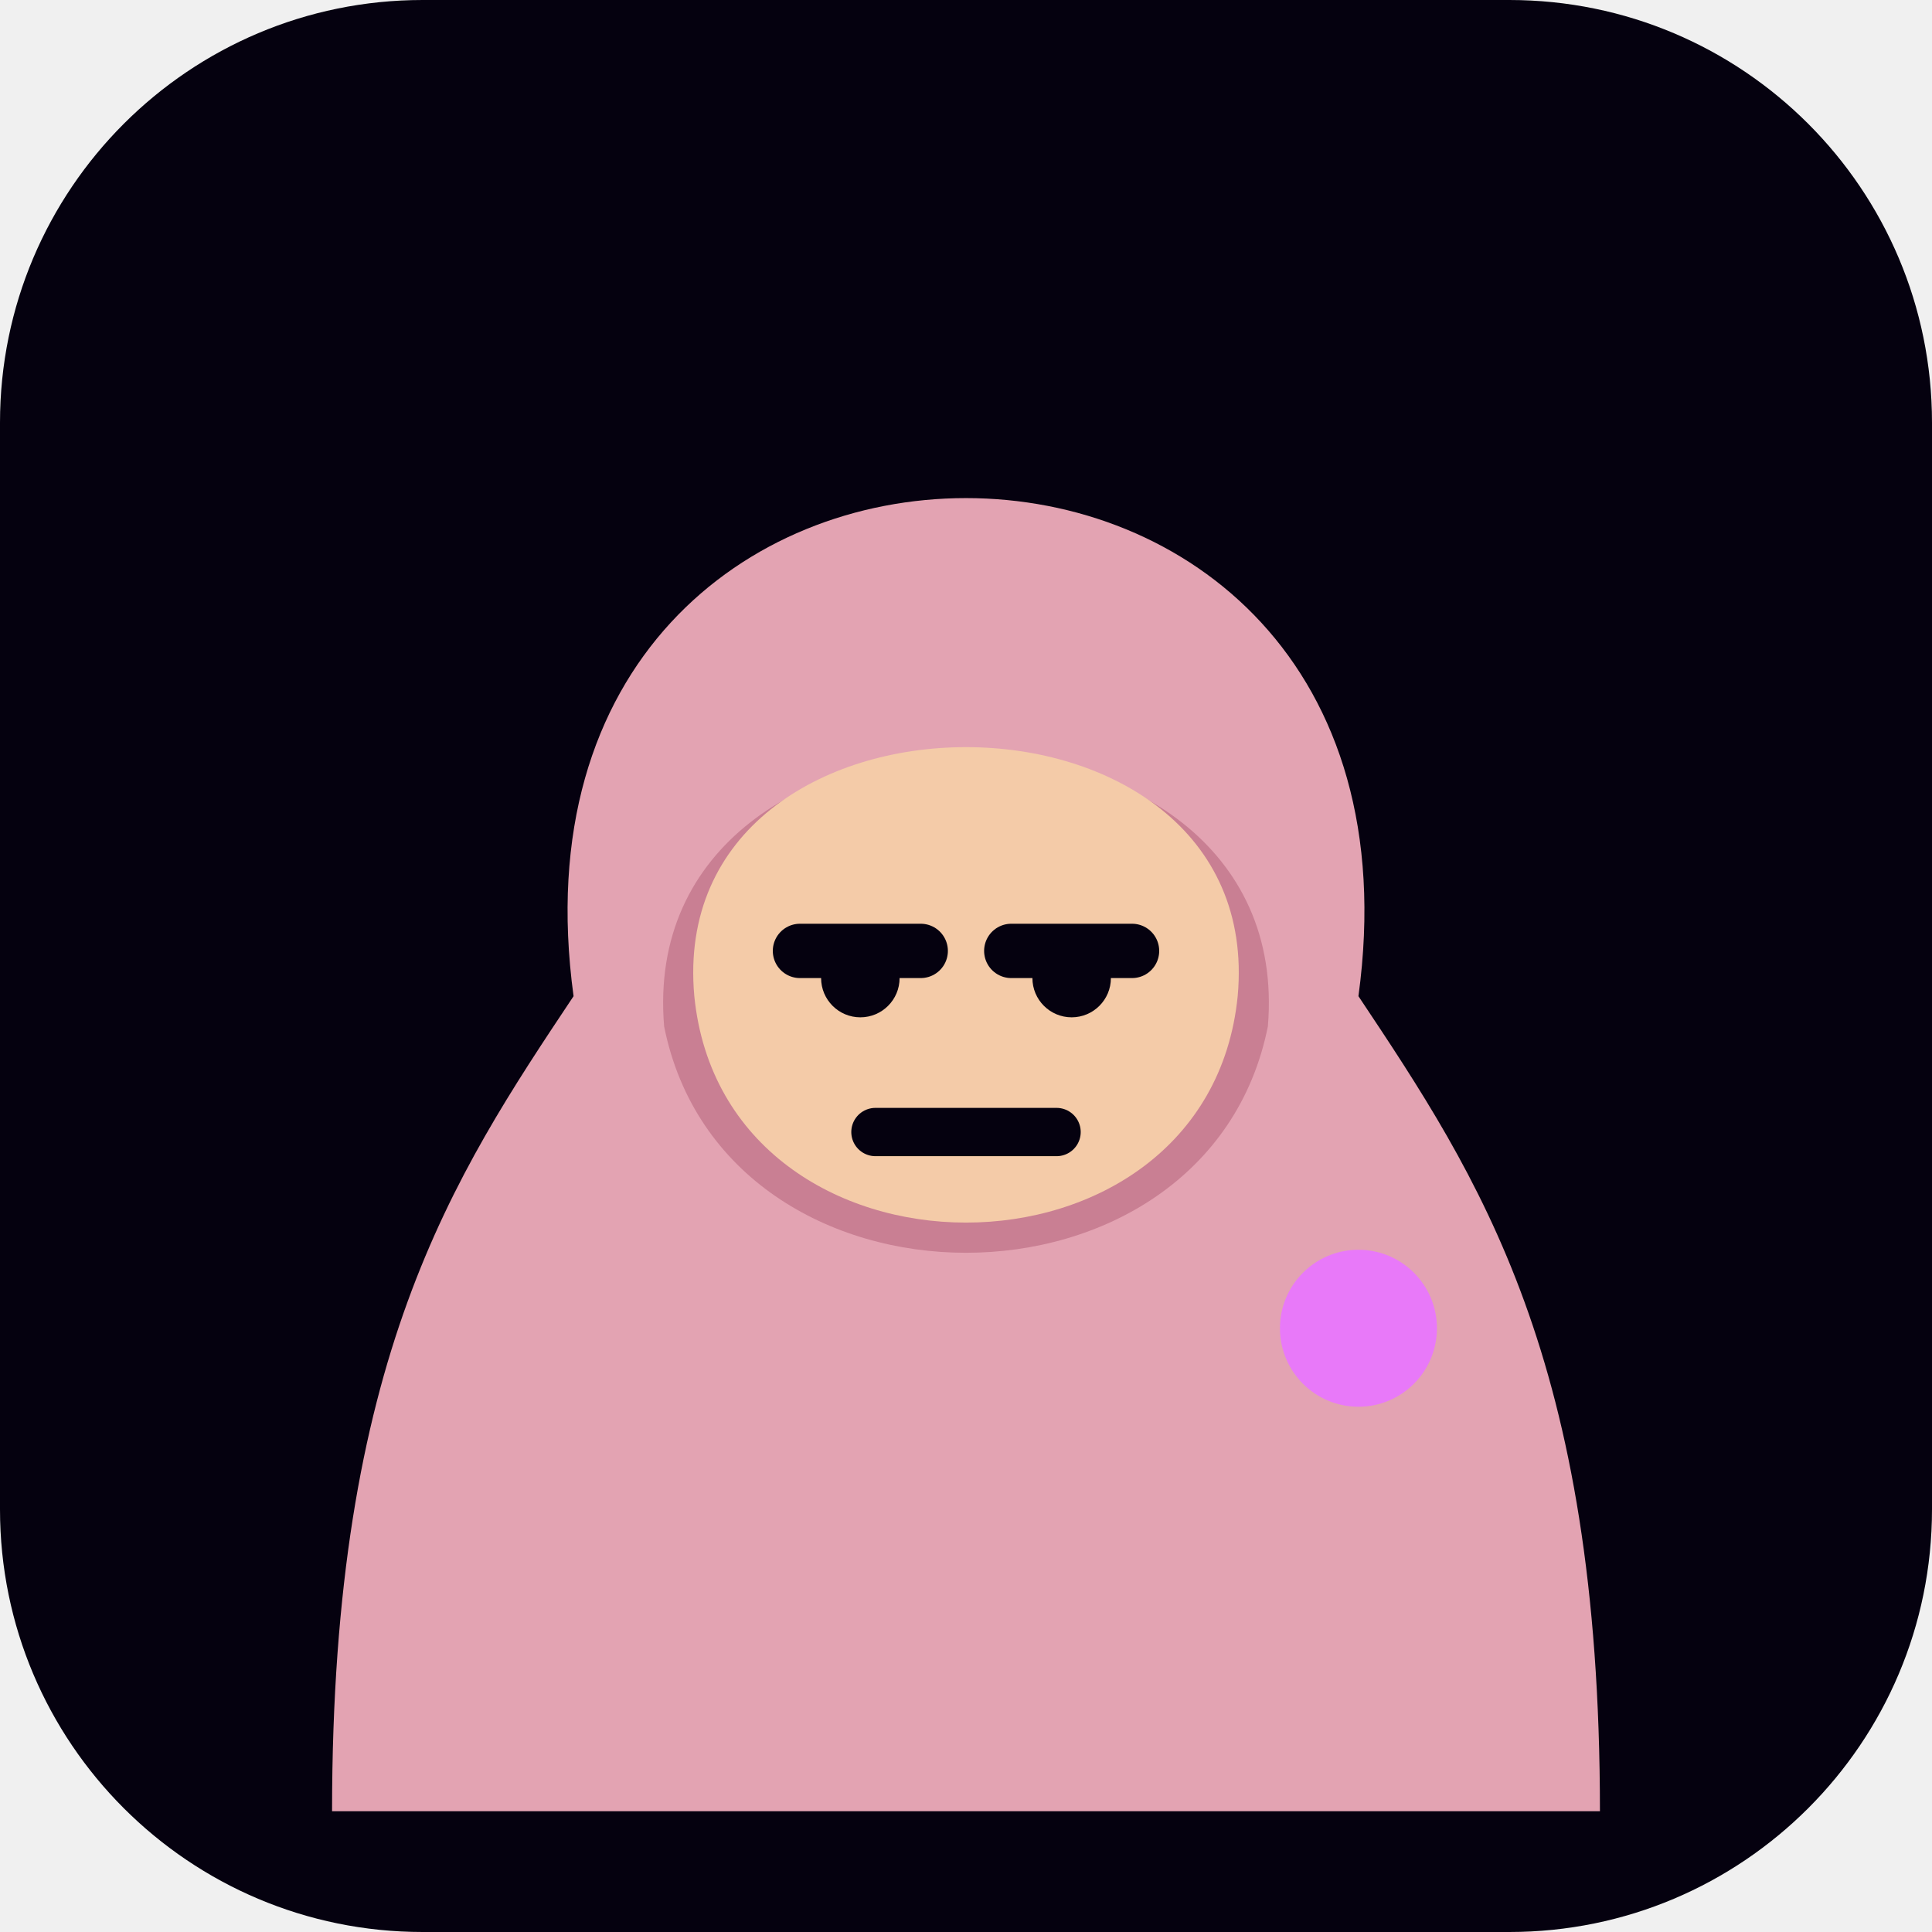
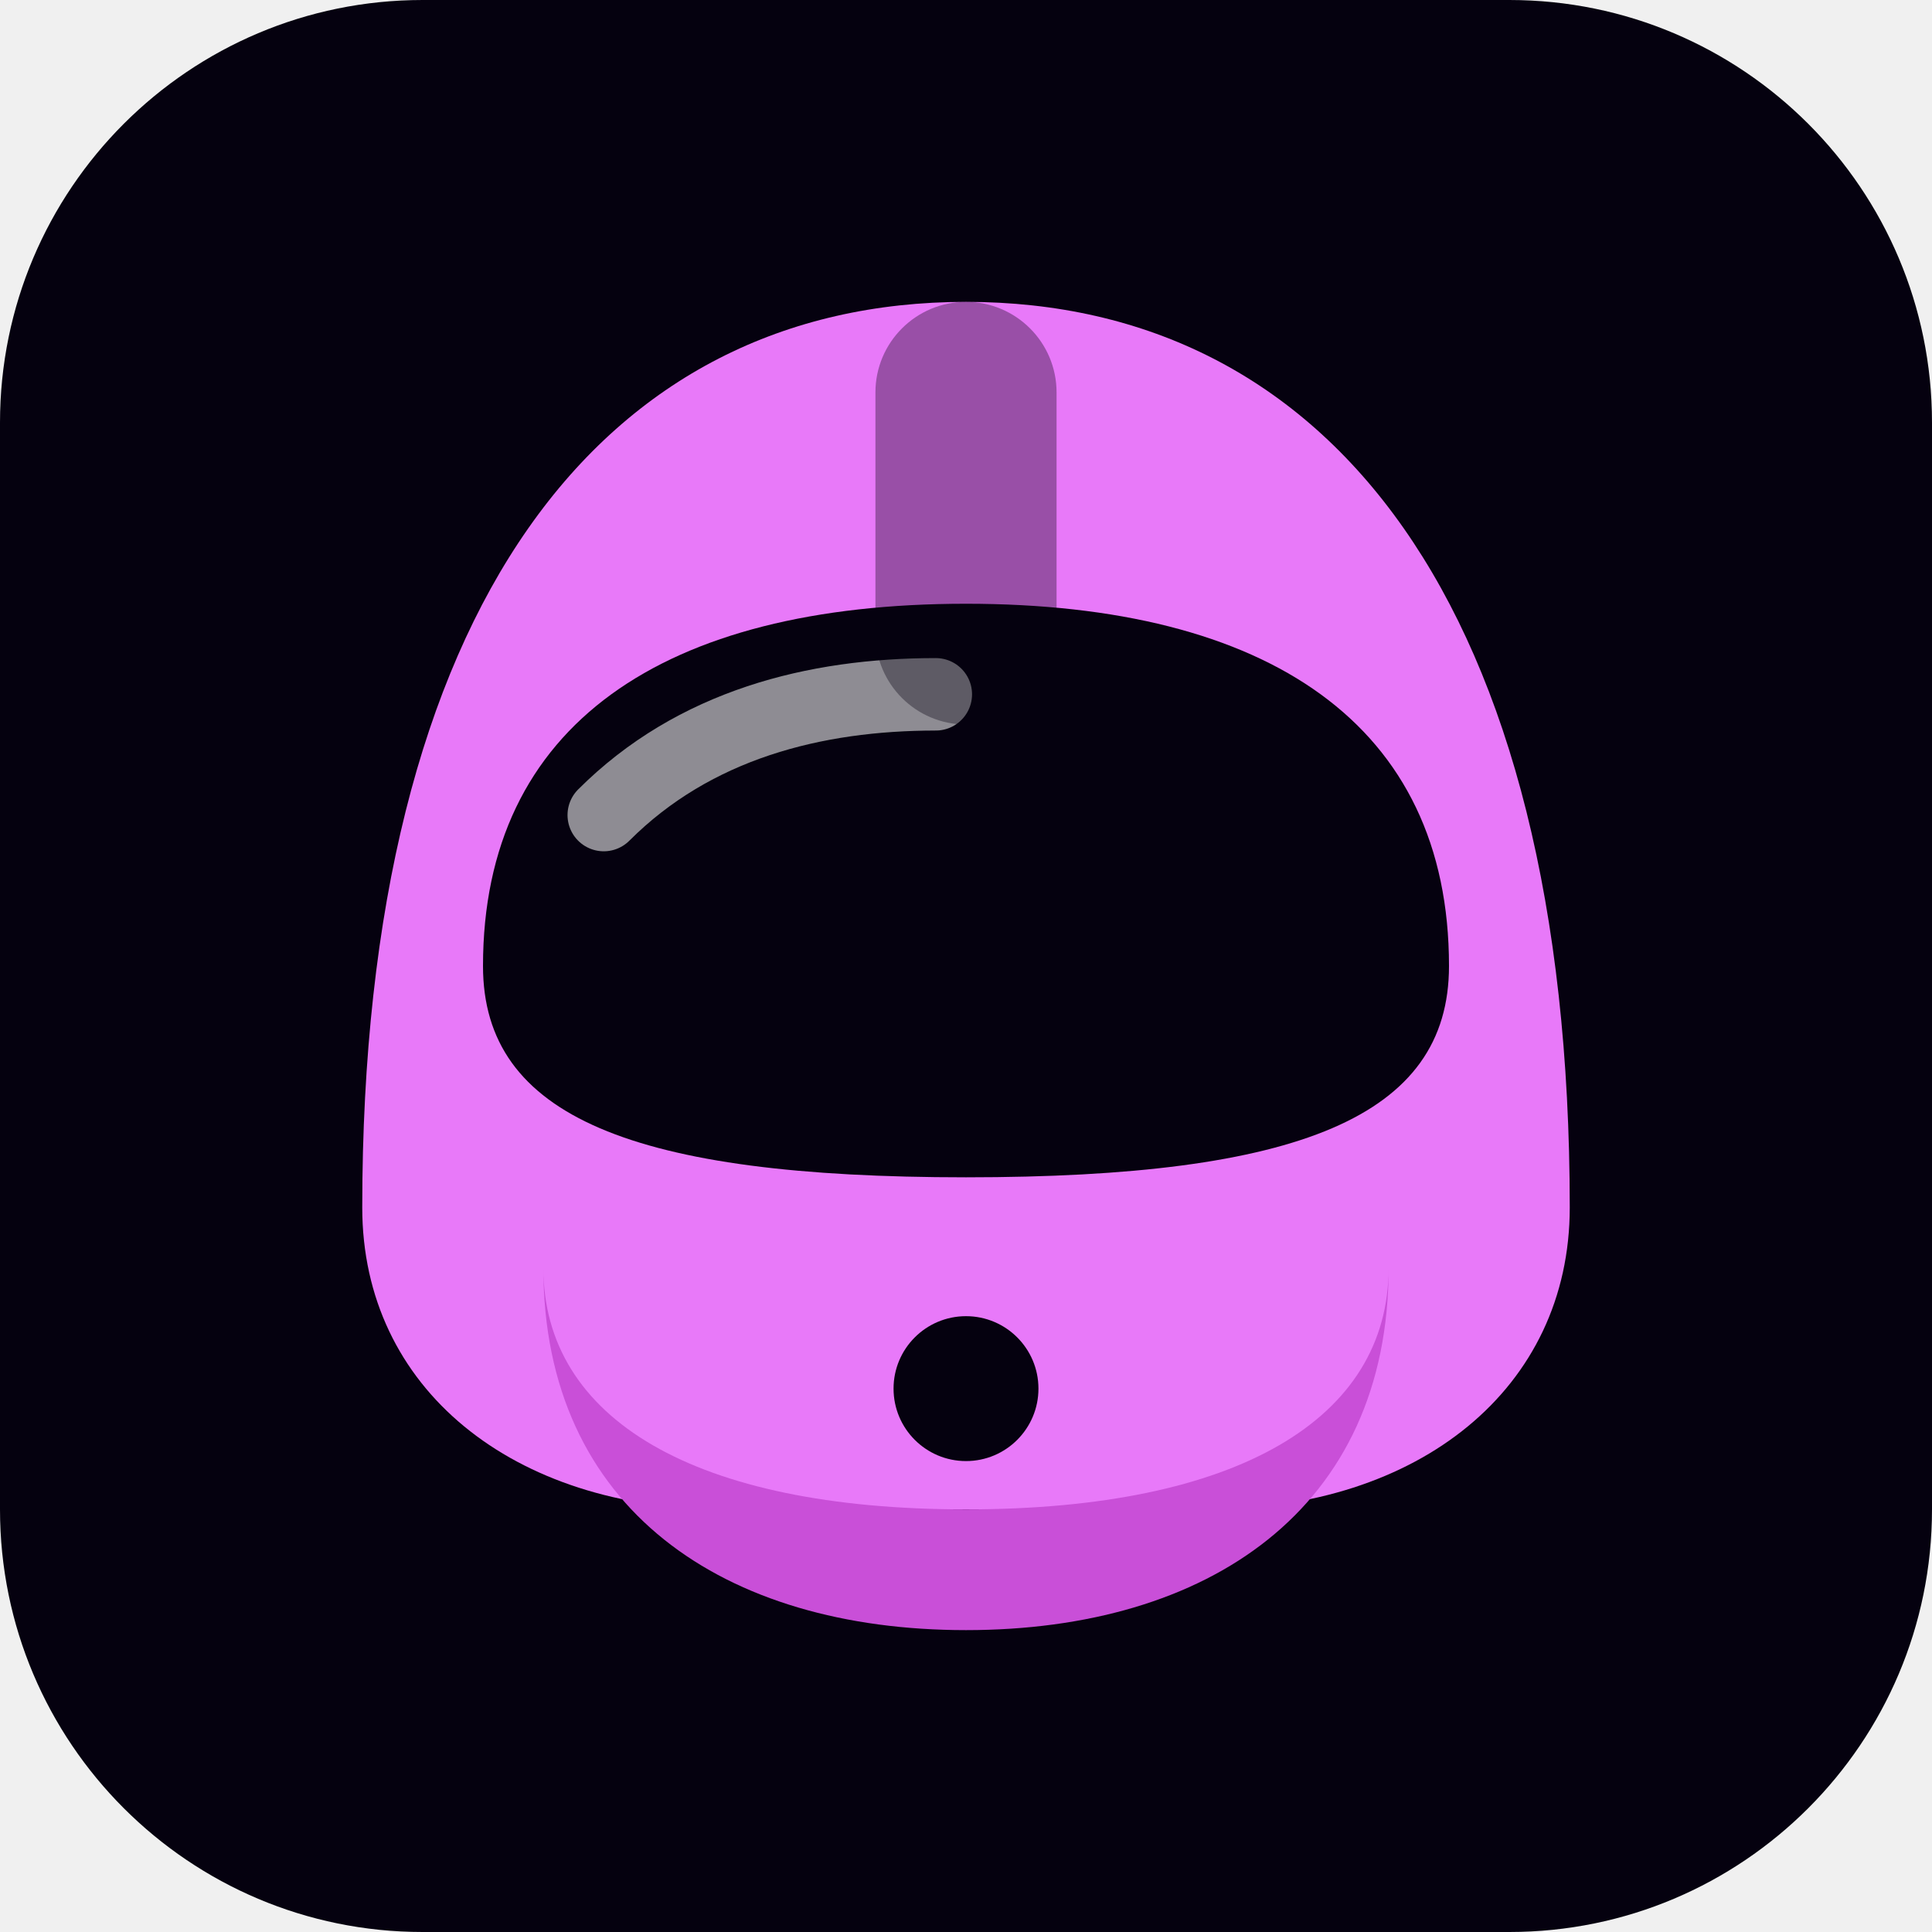
<svg xmlns="http://www.w3.org/2000/svg" viewBox="0 0 64 64" width="64" height="64">
  <rect width="64" height="64" rx="14" fill="#05010f" />
-   <path d="M11 60C11 45 15 39 19 33C16 11 48 11 45 33C49 39 53 45 53 60Z" fill="#e3a3b2" />
-   <path d="M22 34C21 22 43 22 42 34C40 44 24 44 22 34Z" fill="#c97f93" />
-   <path d="M23 33C22 22 42 22 41 33C40 43 24 43 23 33Z" fill="#f4cba8" />
-   <path d="M26.5 31.5h4M33.5 31.5h4" stroke="#05010f" stroke-width="1.8" stroke-linecap="round" />
-   <circle cx="28.5" cy="32.4" r="1.3" fill="#05010f" />
-   <circle cx="35.5" cy="32.4" r="1.3" fill="#05010f" />
-   <path d="M29 37.5h6" stroke="#05010f" stroke-width="1.6" stroke-linecap="round" />
-   <circle cx="45" cy="44" r="2.6" fill="#e879f9" />
+   <path d="M12 40C12 20 20 10 32 10C44 10 52 20 52 40C52 46 47 50 40 50H24C17 50 12 46 12 40Z" fill="#e879f9" />
+   <path d="M18 42C18 50 24 54 32 54C40 54 46 50 46 42C46 47 41 50 32 50C23 50 18 47 18 42Z" fill="#c94fd8" />
+   <path d="M16 32C16 24 22 20 32 20C42 20 48 24 48 32C48 37 43 39 32 39C21 39 16 37 16 32Z" fill="#05010f" />
+   <path d="M20 27C23 24 27 23 31 23" stroke="#ffffff" stroke-width="2.4" stroke-linecap="round" opacity="0.55" />
+   <rect x="29" y="10" width="6" height="14" rx="3" fill="#05010f" opacity="0.35" />
+   <circle cx="32" cy="46" r="2.4" fill="#05010f" />
</svg>
